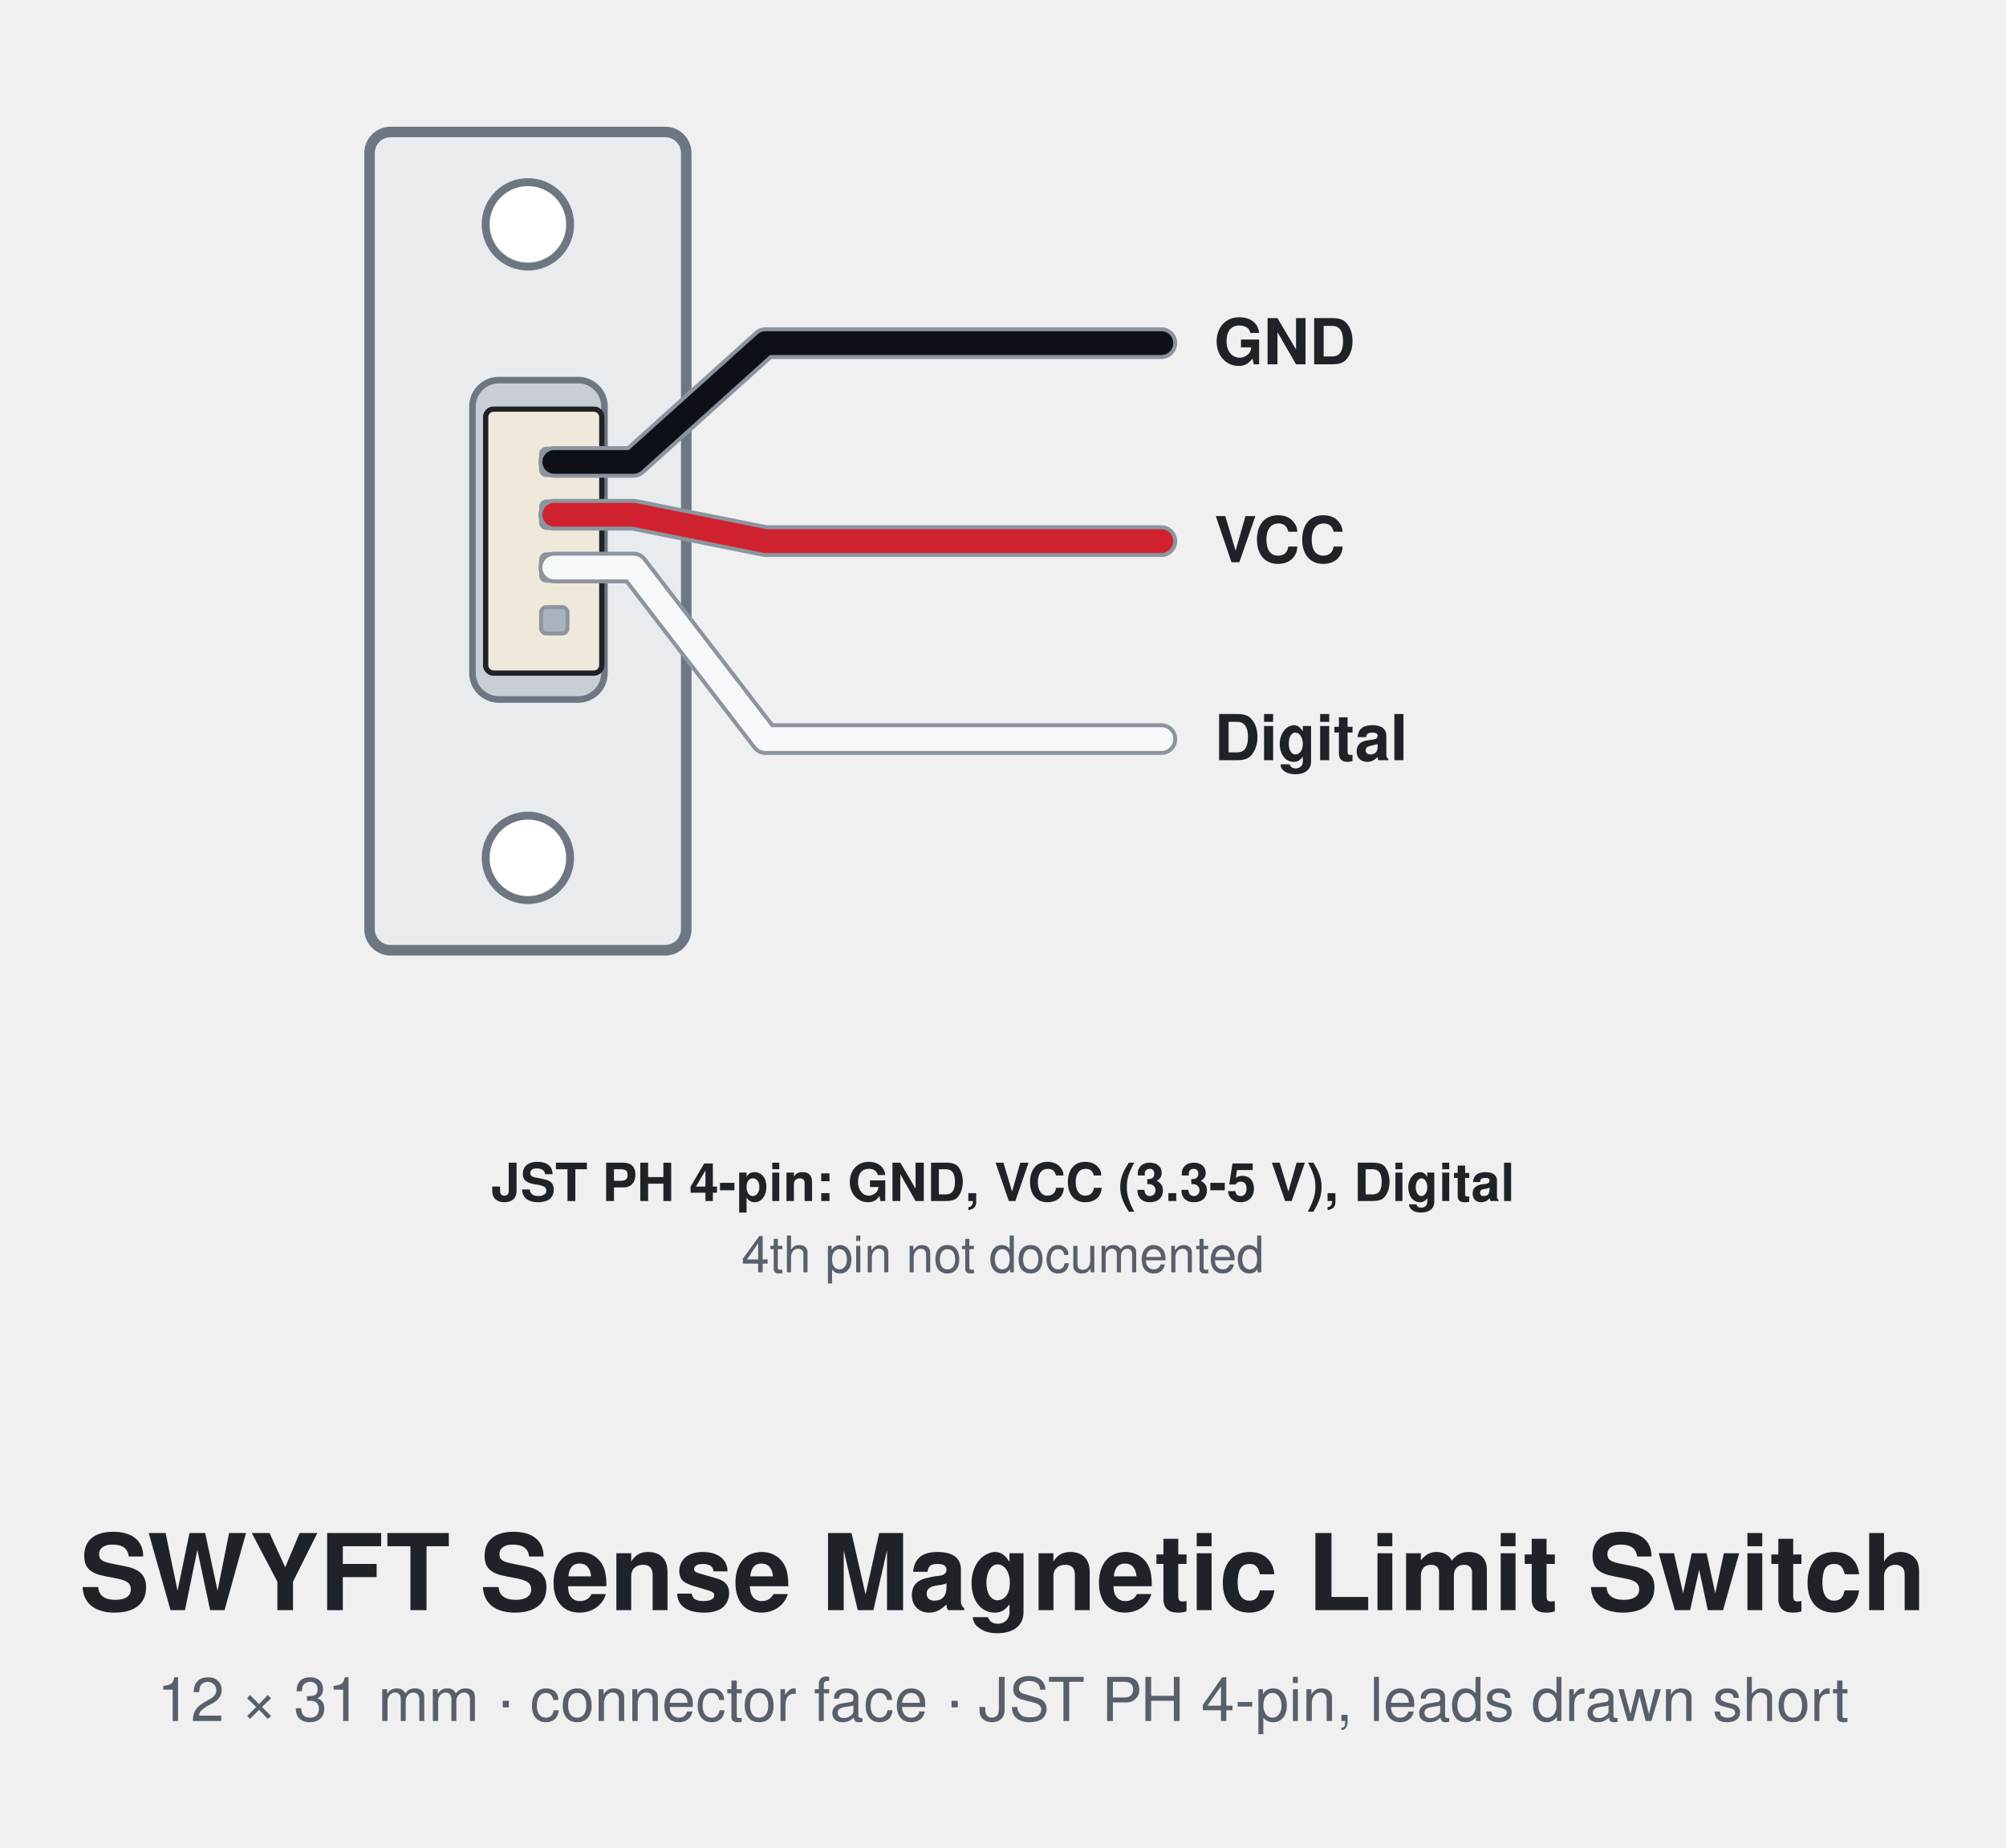
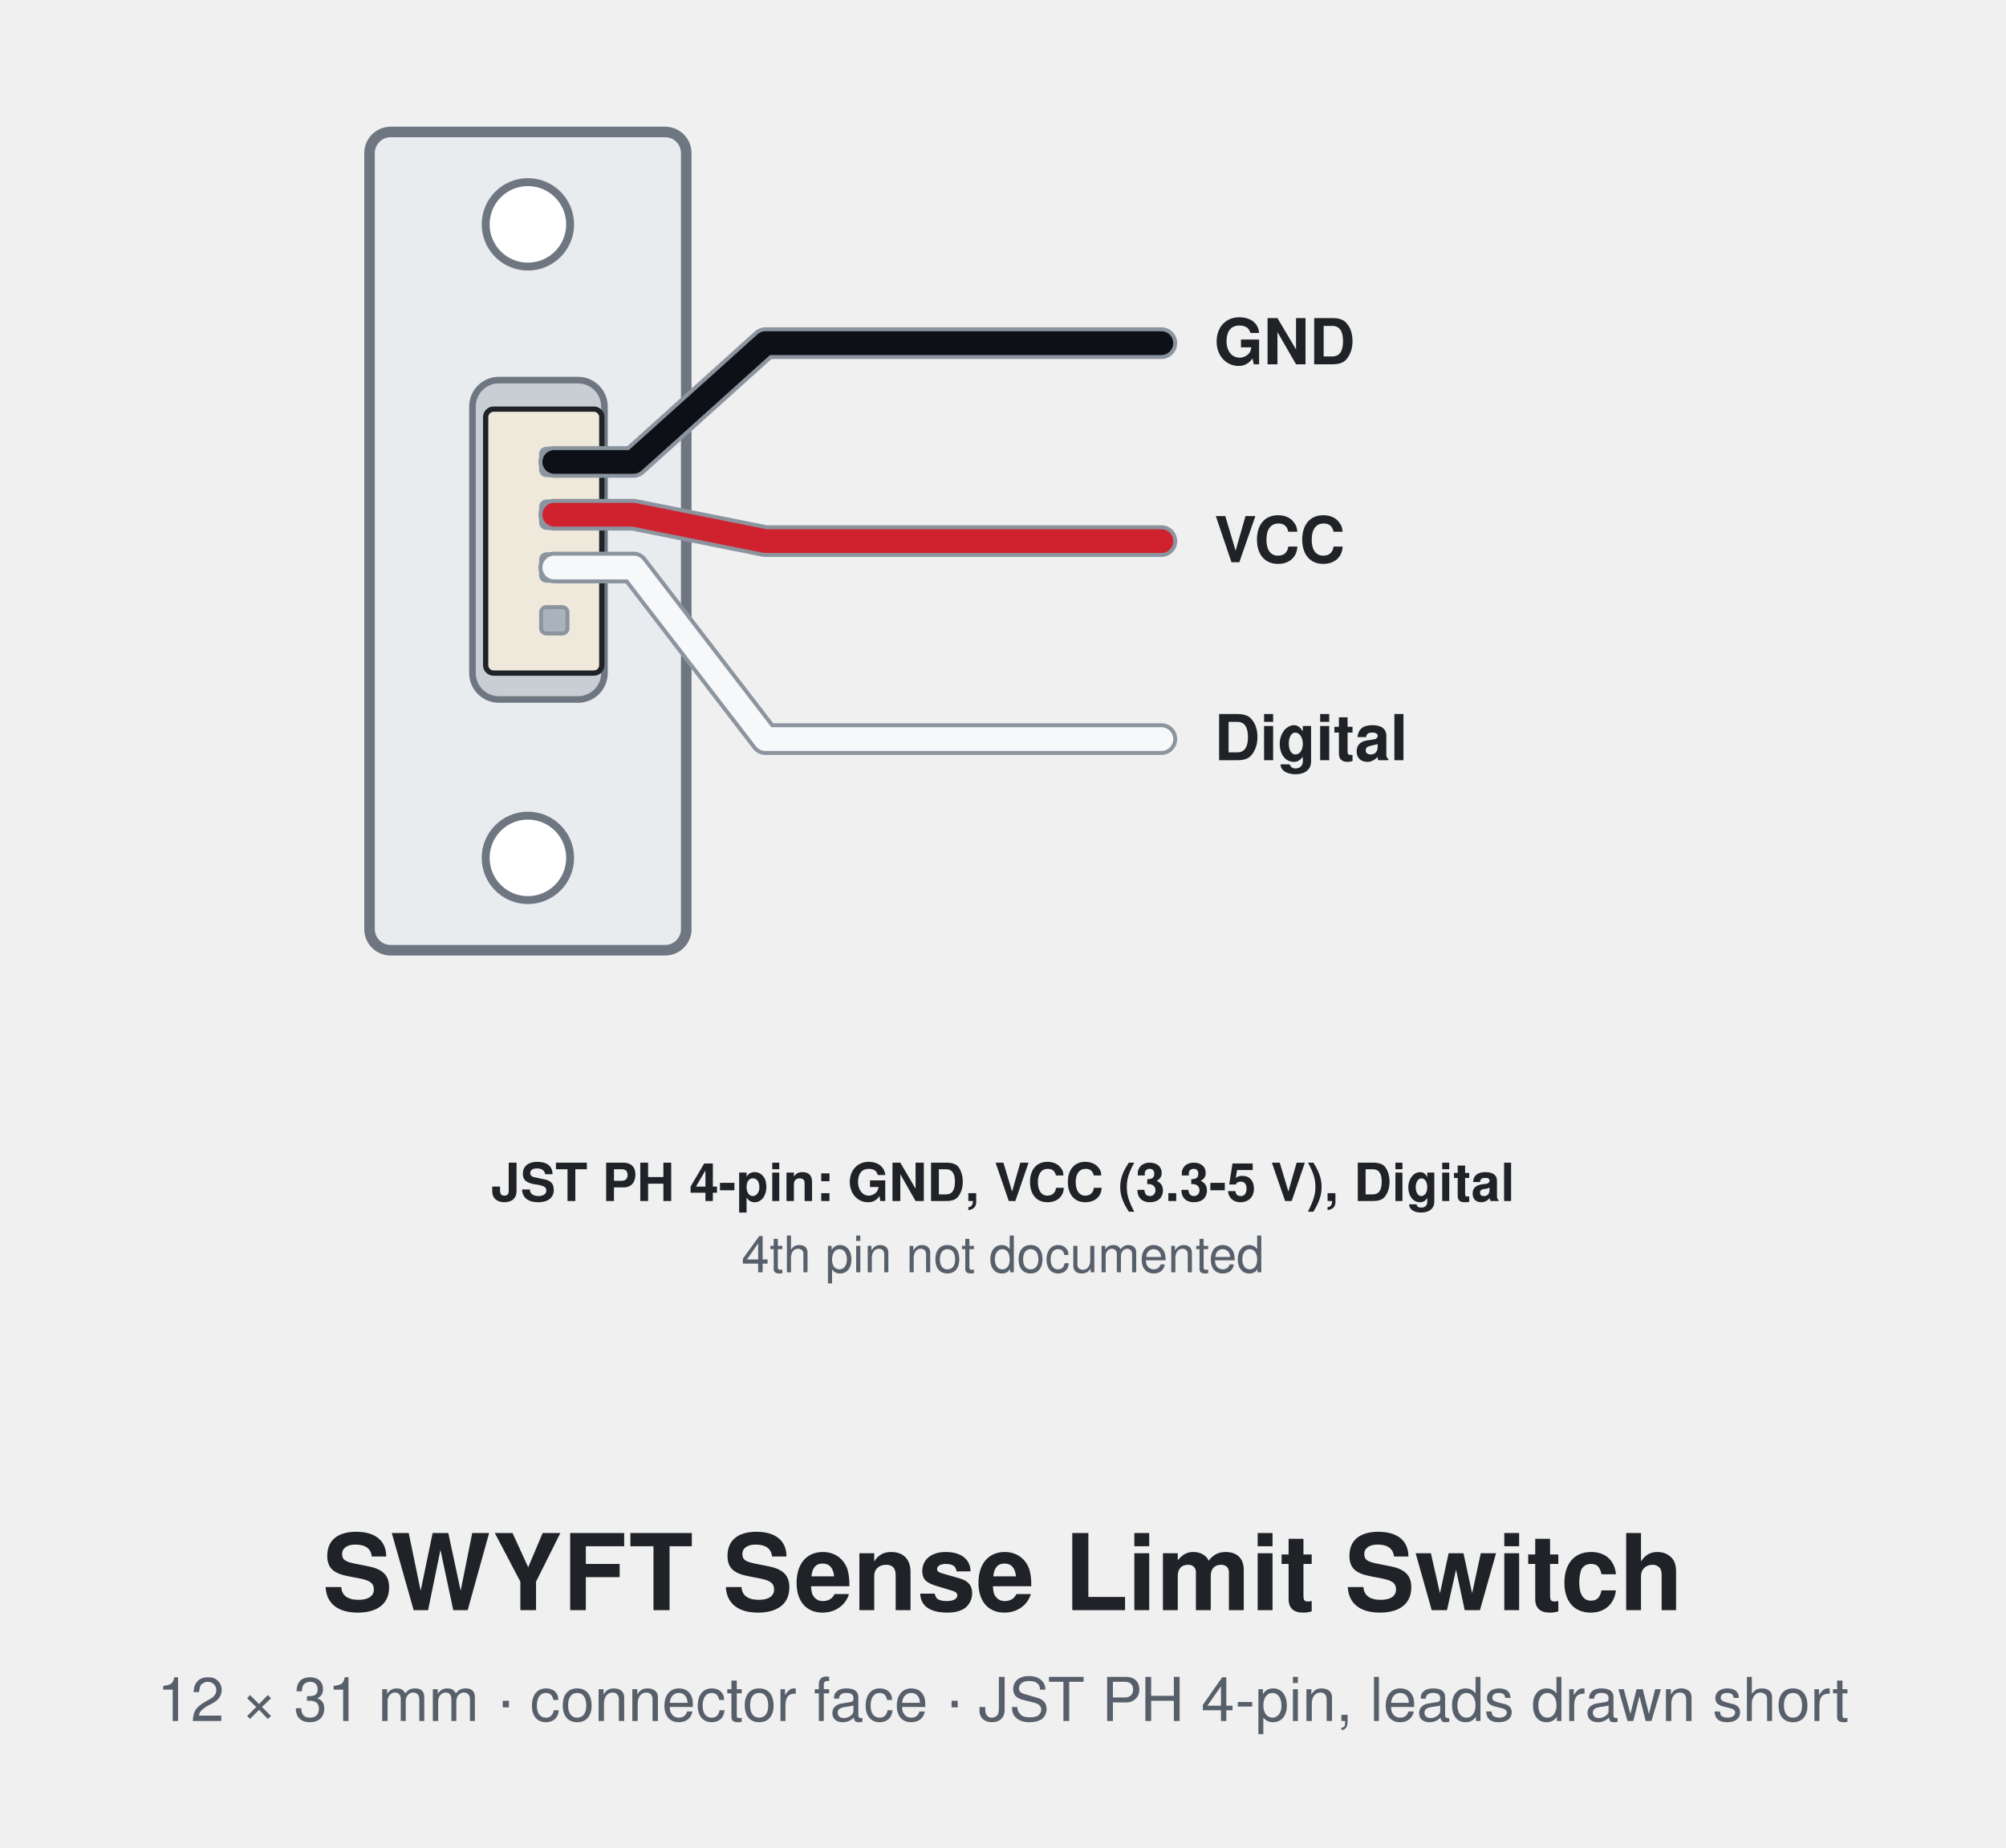
<svg xmlns="http://www.w3.org/2000/svg" viewBox="-14 -5 76 70" width="76mm" height="70mm" font-family="Helvetica, Arial, sans-serif">
  <rect x="0" y="0" width="12" height="31" rx="0.8" fill="#e9ecef" stroke="#6e7781" stroke-width="0.4" />
  <circle cx="6" cy="3.5" r="1.6" fill="#ffffff" stroke="#6e7781" stroke-width="0.3" />
  <circle cx="6" cy="27.5" r="1.6" fill="#ffffff" stroke="#6e7781" stroke-width="0.3" />
  <rect x="3.9" y="9.4" width="5" height="12.1" rx="1" fill="#c9ced4" stroke="#6e7781" stroke-width="0.25" />
  <rect x="4.4" y="10.5" width="4.4" height="10" rx="0.3" fill="#efe9dc" stroke="#1f2328" stroke-width="0.2" />
  <rect x="6.5" y="12" width="1" height="1" rx="0.2" fill="#0d1117" stroke="#8c959f" stroke-width="0.15" />
  <rect x="6.5" y="14" width="1" height="1" rx="0.2" fill="#cf222e" stroke="#8c959f" stroke-width="0.15" />
  <rect x="6.5" y="16" width="1" height="1" rx="0.2" fill="#f6f8fa" stroke="#8c959f" stroke-width="0.15" />
  <rect x="6.5" y="18" width="1" height="1" rx="0.2" fill="#aab2bd" stroke="#8c959f" stroke-width="0.15" />
  <g class="lead-labels">
    <path d="M 7 12.5 L 10 12.5 L 15 8 L 30 8" fill="none" stroke="#8c959f" stroke-width="1.2" stroke-linejoin="round" stroke-linecap="round" />
    <path d="M 7 12.5 L 10 12.5 L 15 8 L 30 8" fill="none" stroke="#0d1117" stroke-width="0.9" stroke-linejoin="round" stroke-linecap="round" />
    <text x="32" y="8.8" font-size="2.4" fill="#1f2328" text-anchor="start" font-weight="bold">GND</text>
    <path d="M 7 14.5 L 10 14.5 L 15 15.5 L 30 15.5" fill="none" stroke="#8c959f" stroke-width="1.2" stroke-linejoin="round" stroke-linecap="round" />
    <path d="M 7 14.5 L 10 14.5 L 15 15.5 L 30 15.5" fill="none" stroke="#cf222e" stroke-width="0.9" stroke-linejoin="round" stroke-linecap="round" />
    <text x="32" y="16.3" font-size="2.4" fill="#1f2328" text-anchor="start" font-weight="bold">VCC</text>
    <path d="M 7 16.5 L 10 16.5 L 15 23 L 30 23" fill="none" stroke="#8c959f" stroke-width="1.2" stroke-linejoin="round" stroke-linecap="round" />
    <path d="M 7 16.5 L 10 16.5 L 15 23 L 30 23" fill="none" stroke="#f6f8fa" stroke-width="0.9" stroke-linejoin="round" stroke-linecap="round" />
    <text x="32" y="23.8" font-size="2.4" fill="#1f2328" text-anchor="start" font-weight="bold">Digital</text>
    <text x="24" y="40.5" font-size="2" fill="#1f2328" text-anchor="middle" font-weight="bold">JST PH 4-pin: GND, VCC (3.3-5 V), Digital</text>
    <text x="24" y="43.2" font-size="1.9" fill="#57606a" text-anchor="middle">4th pin not documented</text>
  </g>
  <g class="caption">
-     <text x="24" y="56" font-size="4" fill="#1f2328" text-anchor="middle" font-weight="bold">SWYFT Sense Magnetic Limit Switch</text>
+     <text x="24" y="56" font-size="4" fill="#1f2328" text-anchor="middle" font-weight="bold">SWYFT Sense Limit Switch</text>
    <text x="24" y="60.2" font-size="2.3" fill="#57606a" text-anchor="middle">12 × 31 mm · connector face · JST PH 4-pin, leads drawn short</text>
  </g>
  <g id="anchors">
    <circle class="anchor" id="anchor-gnd" data-kind="signal" cx="30" cy="8" r="1" fill="none" />
    <circle class="anchor" id="anchor-vcc" data-kind="power" cx="30" cy="15.5" r="1" fill="none" />
    <circle class="anchor" id="anchor-digital" data-kind="signal" cx="30" cy="23" r="1" fill="none" />
  </g>
</svg>
